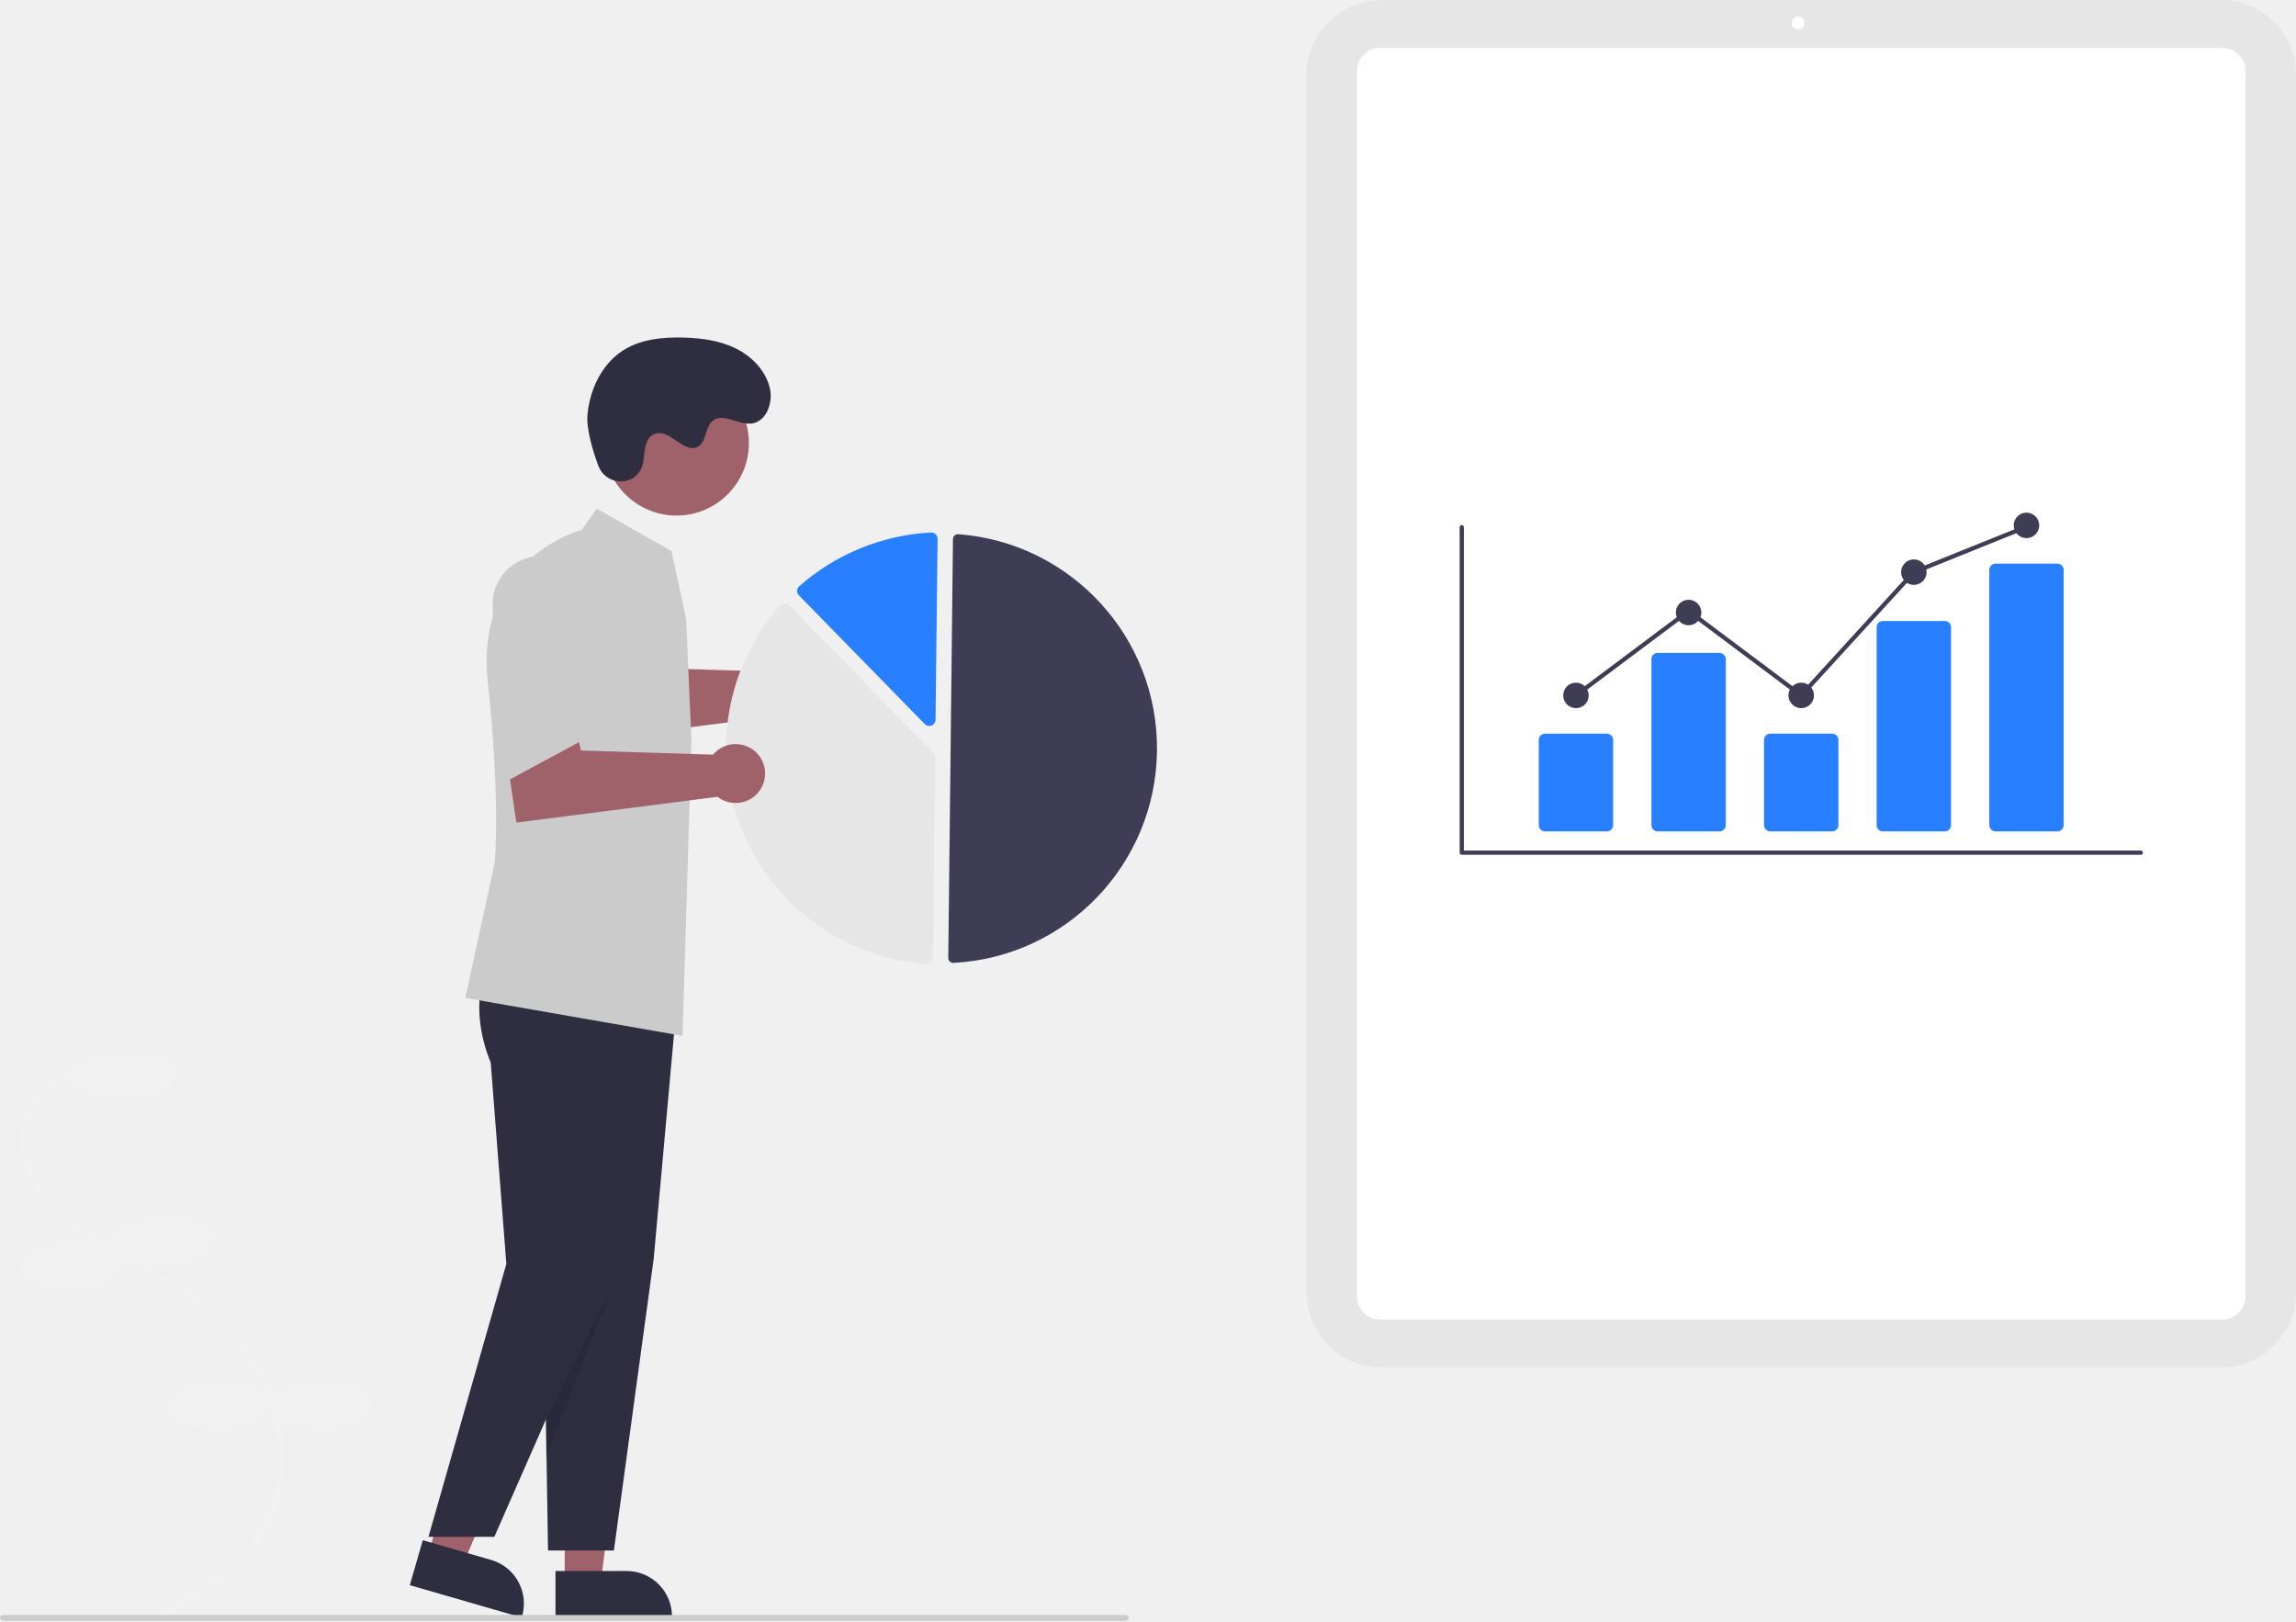
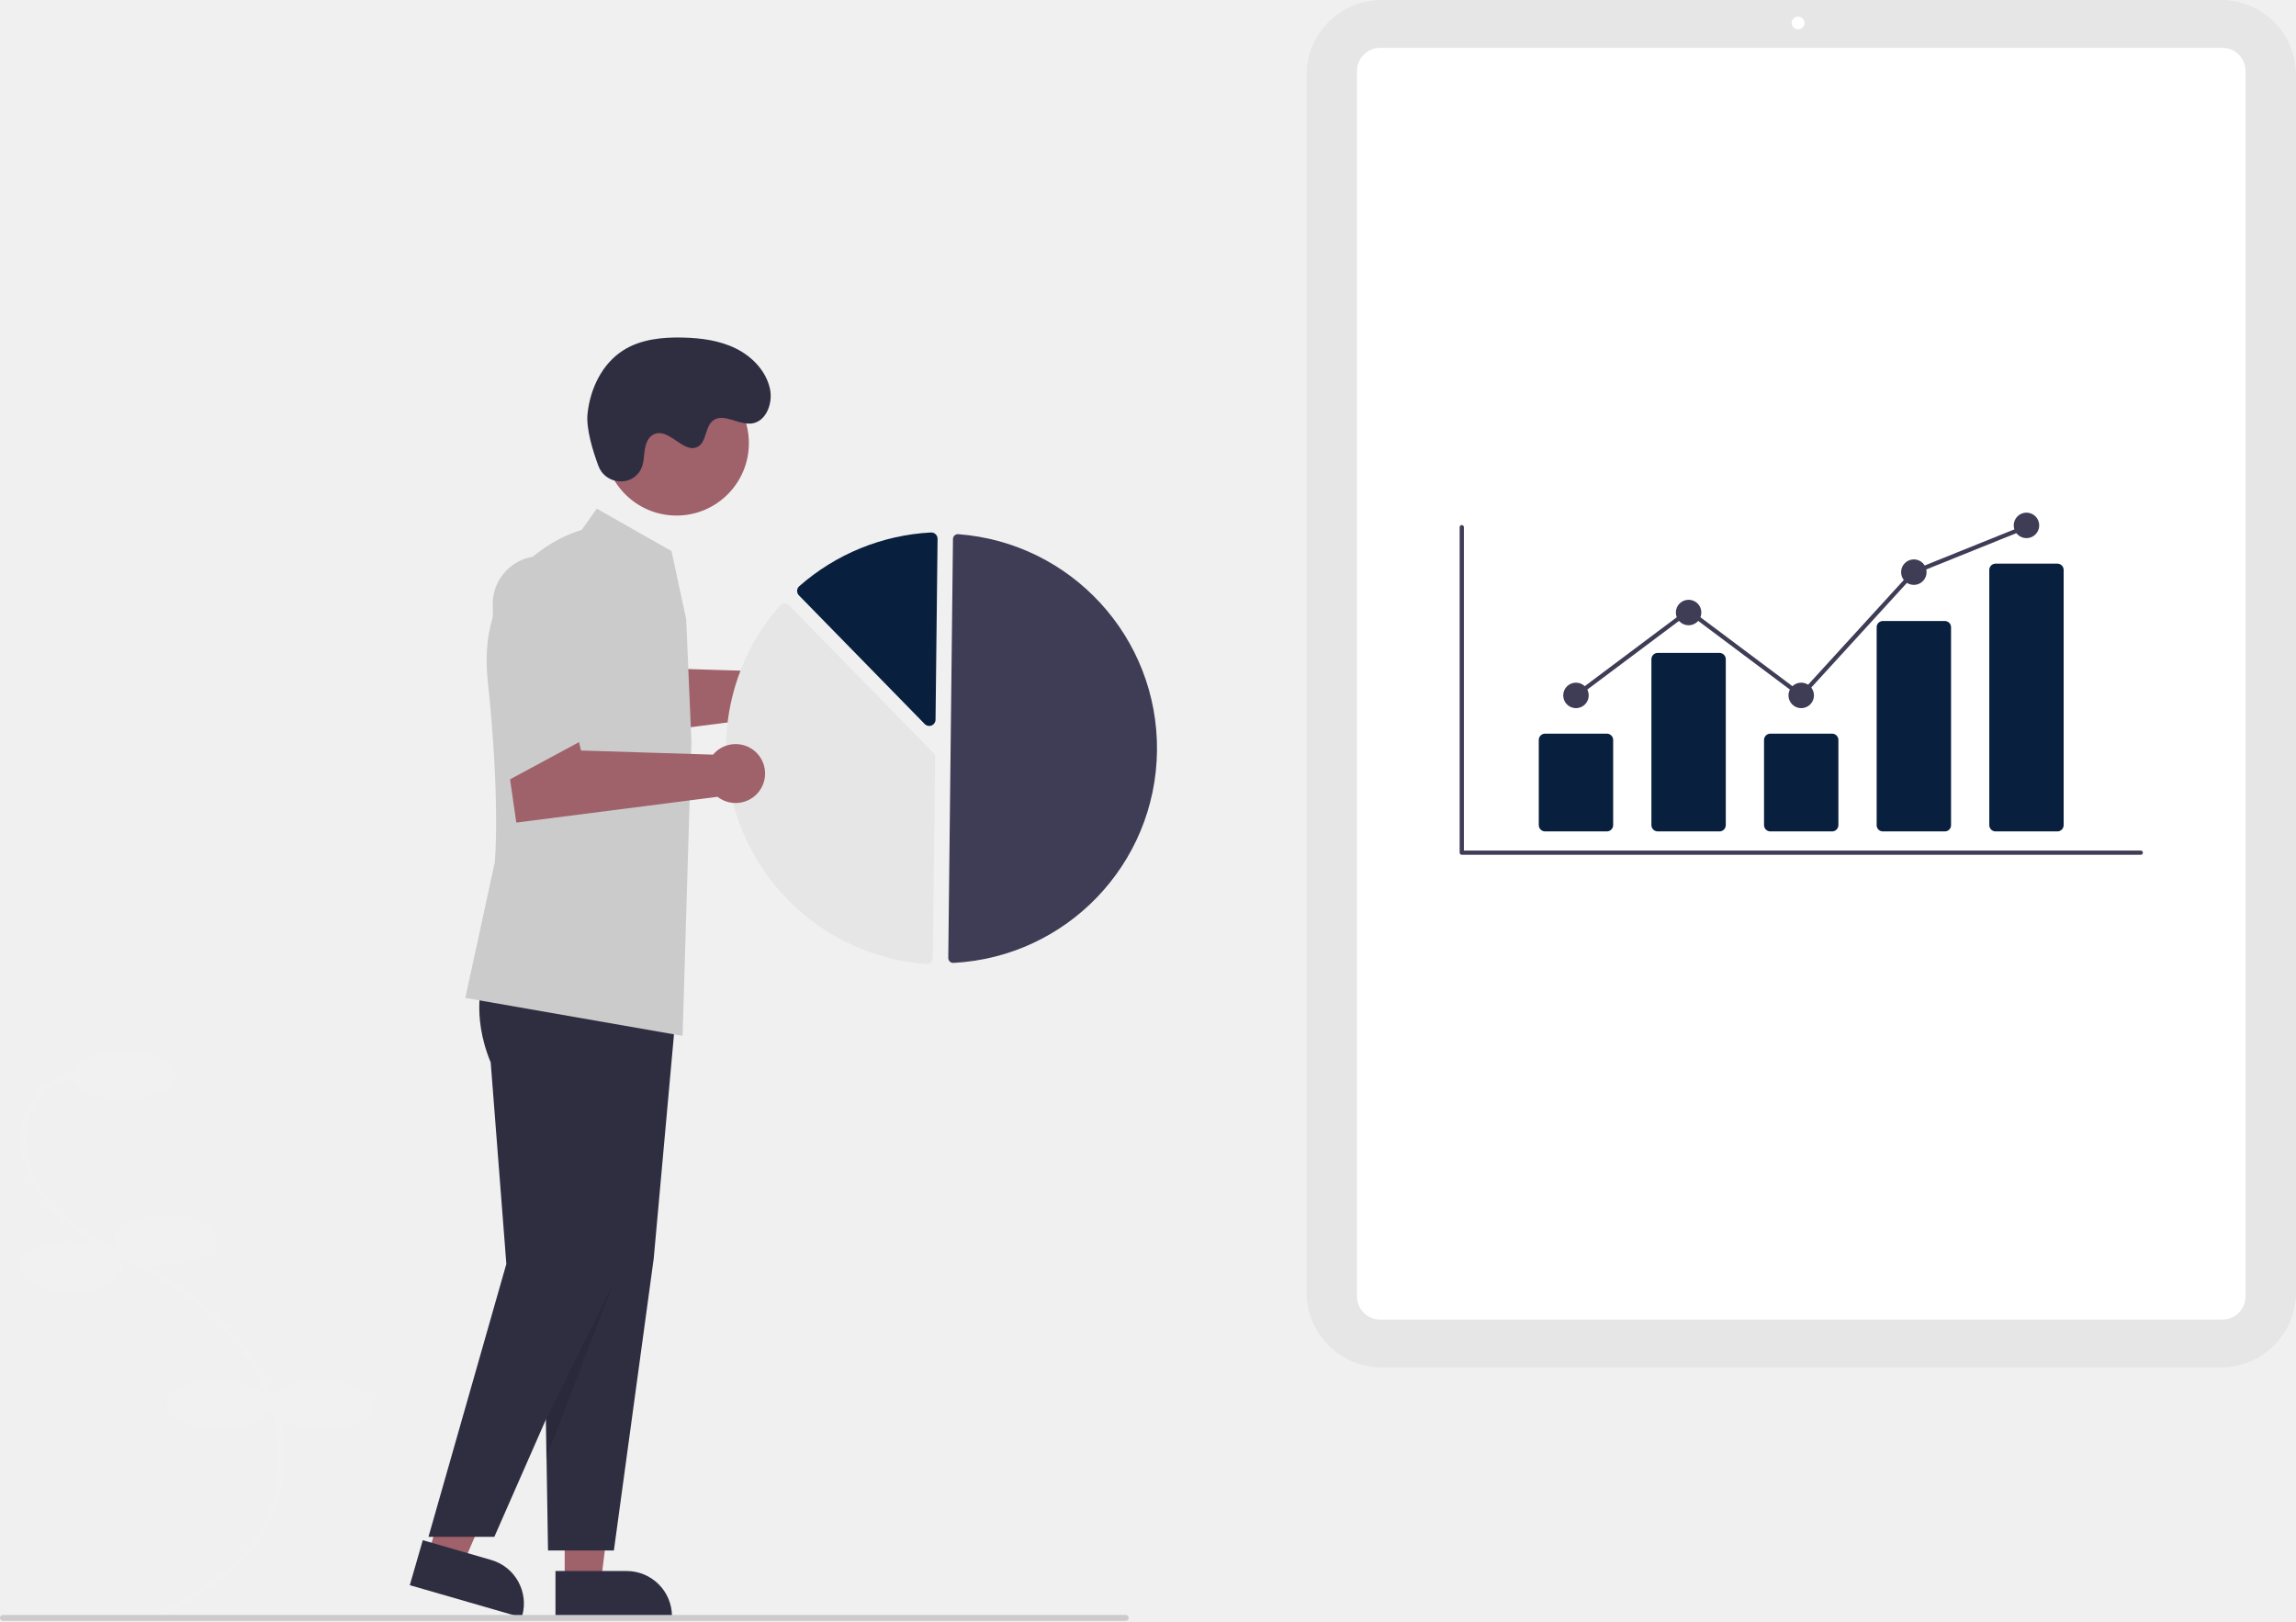
<svg xmlns="http://www.w3.org/2000/svg" data-name="Layer 1" width="779.135" height="550.241" viewBox="0 0 779.135 550.241">
  <path d="M262.716,725.12l-.951-1.759c12.753-6.897,28.626-15.481,36.916-29.567,8.172-13.886,8.356-32.743.479-49.211-6.704-14.016-19.018-26.572-35.611-36.313-3.273-1.921-6.709-3.742-10.031-5.503-8.031-4.256-16.336-8.658-23.184-14.903-9.432-8.601-16.568-23.035-11.249-35.891a23.856,23.856,0,0,1,20.677-14.467l.113,1.997a21.861,21.861,0,0,0-18.948,13.248c-4.943,11.947,1.839,25.505,10.754,33.636,6.661,6.074,14.852,10.415,22.773,14.613,3.342,1.771,6.797,3.603,10.108,5.546,16.938,9.943,29.526,22.798,36.403,37.174,8.16,17.061,7.946,36.637-.559,51.089C291.832,709.375,275.688,718.106,262.716,725.12Z" transform="translate(-210.4325 -174.8796)" fill="#f1f1f1" />
  <ellipse cx="42.004" cy="364.667" rx="17.5" ry="8.5" fill="#f1f1f1" />
  <ellipse cx="56.004" cy="420.667" rx="17.5" ry="8.5" fill="#f1f1f1" />
  <ellipse cx="24.004" cy="429.667" rx="17.5" ry="8.5" fill="#f1f1f1" />
  <ellipse cx="74.004" cy="476.667" rx="17.5" ry="8.5" fill="#f1f1f1" />
  <ellipse cx="109.004" cy="476.667" rx="17.5" ry="8.5" fill="#f1f1f1" />
  <path d="M964.104,638.88H679.27a25.493,25.493,0,0,1-25.464-25.464V200.343a25.493,25.493,0,0,1,25.464-25.464H964.104a25.493,25.493,0,0,1,25.464,25.464v413.072A25.493,25.493,0,0,1,964.104,638.88Z" transform="translate(-210.4325 -174.8796)" fill="#e6e6e6" />
  <path d="M964.605,622.633H678.769a7.858,7.858,0,0,1-7.85-7.85v-415.808a7.858,7.858,0,0,1,7.85-7.85H964.605a7.858,7.858,0,0,1,7.85,7.85v415.808A7.858,7.858,0,0,1,964.605,622.633Z" transform="translate(-210.4325 -174.8796)" fill="#fff" />
  <circle cx="610.171" cy="7.798" r="2.166" fill="#fff" />
  <path d="M936.898,464.929H706.476a.721.721,0,0,1-.721-.721V353.767a.721.721,0,0,1,1.442,0v109.72H936.898a.721.721,0,0,1,0,1.442Z" transform="translate(-210.4325 -174.8796)" fill="#3f3d56" />
-   <path d="M755.707,456.997H734.75a2.143,2.143,0,0,1-2.141-2.14V425.966a2.143,2.143,0,0,1,2.141-2.14h20.958a2.143,2.143,0,0,1,2.141,2.14v28.89A2.143,2.143,0,0,1,755.707,456.997Z" transform="translate(-210.4325 -174.8796)" fill="#287fff" />
-   <path d="M793.926,456.997H772.969a2.143,2.143,0,0,1-2.141-2.14V398.564a2.143,2.143,0,0,1,2.141-2.14h20.958a2.143,2.143,0,0,1,2.141,2.14v56.293A2.143,2.143,0,0,1,793.926,456.997Z" transform="translate(-210.4325 -174.8796)" fill="#287fff" />
-   <path d="M832.145,456.997H811.188a2.143,2.143,0,0,1-2.141-2.14V425.966a2.143,2.143,0,0,1,2.141-2.14H832.145a2.143,2.143,0,0,1,2.141,2.14v28.89A2.143,2.143,0,0,1,832.145,456.997Z" transform="translate(-210.4325 -174.8796)" fill="#287fff" />
-   <path d="M870.364,456.997H849.407a2.096,2.096,0,0,1-2.141-2.043V387.65a2.096,2.096,0,0,1,2.141-2.043h20.958a2.096,2.096,0,0,1,2.141,2.043v67.303A2.096,2.096,0,0,1,870.364,456.997Z" transform="translate(-210.4325 -174.8796)" fill="#287fff" />
-   <path d="M908.584,456.997H887.626a2.143,2.143,0,0,1-2.141-2.14V368.277a2.143,2.143,0,0,1,2.141-2.14h20.958a2.143,2.143,0,0,1,2.141,2.14v86.58A2.143,2.143,0,0,1,908.584,456.997Z" transform="translate(-210.4325 -174.8796)" fill="#287fff" />
+   <path d="M755.707,456.997H734.75a2.143,2.143,0,0,1-2.141-2.14V425.966a2.143,2.143,0,0,1,2.141-2.14h20.958a2.143,2.143,0,0,1,2.141,2.14v28.89A2.143,2.143,0,0,1,755.707,456.997Z" transform="translate(-210.4325 -174.8796)" fill="#091f3e" />
+   <path d="M793.926,456.997H772.969a2.143,2.143,0,0,1-2.141-2.14V398.564a2.143,2.143,0,0,1,2.141-2.14h20.958a2.143,2.143,0,0,1,2.141,2.14v56.293A2.143,2.143,0,0,1,793.926,456.997Z" transform="translate(-210.4325 -174.8796)" fill="#091f3e" />
+   <path d="M832.145,456.997H811.188a2.143,2.143,0,0,1-2.141-2.14V425.966a2.143,2.143,0,0,1,2.141-2.14H832.145a2.143,2.143,0,0,1,2.141,2.14v28.89A2.143,2.143,0,0,1,832.145,456.997Z" transform="translate(-210.4325 -174.8796)" fill="#091f3e" />
+   <path d="M870.364,456.997H849.407a2.096,2.096,0,0,1-2.141-2.043V387.65a2.096,2.096,0,0,1,2.141-2.043h20.958a2.096,2.096,0,0,1,2.141,2.043v67.303A2.096,2.096,0,0,1,870.364,456.997Z" transform="translate(-210.4325 -174.8796)" fill="#091f3e" />
+   <path d="M908.584,456.997H887.626a2.143,2.143,0,0,1-2.141-2.14V368.277a2.143,2.143,0,0,1,2.141-2.14h20.958a2.143,2.143,0,0,1,2.141,2.14v86.58A2.143,2.143,0,0,1,908.584,456.997Z" transform="translate(-210.4325 -174.8796)" fill="#091f3e" />
  <circle cx="534.796" cy="235.966" r="4.327" fill="#3f3d56" />
  <circle cx="573.015" cy="207.843" r="4.327" fill="#3f3d56" />
  <circle cx="611.234" cy="235.966" r="4.327" fill="#3f3d56" />
  <circle cx="649.453" cy="194.141" r="4.327" fill="#3f3d56" />
  <circle cx="687.672" cy="178.277" r="4.327" fill="#3f3d56" />
  <polygon points="611.325 236.935 573.015 208.241 535.228 236.543 534.363 235.389 573.015 206.438 611.143 234.997 649.031 193.534 649.184 193.472 687.403 178.073 687.942 179.411 649.875 194.749 611.325 236.935" fill="#3f3d56" />
  <path d="M485.061,399.365a9.975,9.975,0,0,0-7.666,3.584l-44.81-1.401-1.754-7.554-23.189,11.316,3,20.689,68.29-8.744a9.996,9.996,0,1,0,6.129-17.89Z" transform="translate(-210.4325 -174.8796)" fill="#9f616a" />
  <polygon points="191.627 537.085 203.887 537.085 209.72 489.797 191.625 489.798 191.627 537.085" fill="#9f616a" />
  <path d="M398.933,707.962l24.144-.001h.001a15.387,15.387,0,0,1,15.386,15.386v.5l-39.531.001Z" transform="translate(-210.4325 -174.8796)" fill="#2f2e41" />
  <polygon points="145.367 527.336 157.145 530.74 175.877 486.93 158.494 481.907 145.367 527.336" fill="#9f616a" />
  <path d="M353.906,697.502l23.195,6.702.001 0a15.387,15.387,0,0,1,10.51,19.053l-.139.48-37.977-10.974Z" transform="translate(-210.4325 -174.8796)" fill="#2f2e41" />
  <path d="M387.004,506.627s-4.361,12.166,2.518,28.766l5.308,68.368,1.571,97.232h22.35l13.526-99.122,8.123-89.878Z" transform="translate(-210.4325 -174.8796)" fill="#2f2e41" />
  <path d="M374.433,506.627s-4.361,12.166,2.518,28.766l5.308,68.368L355.831,696.365h22.35l41.526-94.493,8.123-89.878Z" transform="translate(-210.4325 -174.8796)" fill="#2f2e41" />
  <circle cx="229.567" cy="150.377" r="24.561" fill="#9f616a" />
  <path d="M443.285,385.001l-4.977-23.127-25.344-14.39-5.139,7.195s-36.264,9.53-31.879,51.172,2.386,61.642,2.386,61.642l-10,46s3.078.529,73.729,12.871l3-100Z" transform="translate(-210.4325 -174.8796)" fill="#cbcbcb" />
  <polygon points="208.266 435.17 185.251 481.659 185.251 494.985 208.266 435.17" opacity="0.1" />
  <path d="M413.518,333.025c2.342,6.272,11.203,7.141,14.328,1.22a8.055,8.055,0,0,0,.591-1.439c.856-2.844.318-5.976,1.899-8.695a4.59,4.59,0,0,1,1.605-1.658c5.256-3.1,10.43,6.737,15.318,3.985,2.997-1.688,2.356-6.588,5.023-8.76,3.52-2.867,8.604,1.403,13.118.915,5.022-.542,7.398-6.904,6.306-11.836-1.331-6.014-6.037-10.896-11.558-13.627s-11.795-3.556-17.953-3.709c-6.997-.174-14.318.569-20.234,4.308-7.194,4.548-11.248,13.014-12.145,21.478C409.271,320.358,411.605,327.904,413.518,333.025Z" transform="translate(-210.4325 -174.8796)" fill="#2f2e41" />
  <path d="M533.873,501.612c.036 0.0.072-0.0.109-.002a72.885,72.885,0,0,0,1.631-145.467,1.663,1.663,0,0,0-1.258.436,1.646,1.646,0,0,0-.538,1.205l-1.594,142.145a1.669,1.669,0,0,0,1.65,1.683Z" transform="translate(-210.4325 -174.8796)" fill="#3f3d56" />
  <path d="M476.712,379.647a2.146,2.146,0,0,1,1.506.643L527.153,430.335a2.123,2.123,0,0,1,.609,1.518l-.763,68.017a2.116,2.116,0,0,1-.691,1.549,2.148,2.148,0,0,1-1.615.561,73.362,73.362,0,0,1-49.612-121.606,2.149,2.149,0,0,1,1.551-.726C476.659,379.647,476.685,379.647,476.712,379.647Z" transform="translate(-210.4325 -174.8796)" fill="#e6e6e6" />
-   <path d="M526.471,355.561a2.155,2.155,0,0,1,1.464.598,2.117,2.117,0,0,1,.657,1.566l-.688,61.369a2.137,2.137,0,0,1-3.664,1.47L481.539,376.895a2.141,2.141,0,0,1,.036-3.028q.039-.038.079-.073A73.516,73.516,0,0,1,526.339,355.564C526.383,355.562,526.427,355.561,526.471,355.561Z" transform="translate(-210.4325 -174.8796)" fill="#287fff" />
+   <path d="M526.471,355.561a2.155,2.155,0,0,1,1.464.598,2.117,2.117,0,0,1,.657,1.566l-.688,61.369a2.137,2.137,0,0,1-3.664,1.47L481.539,376.895a2.141,2.141,0,0,1,.036-3.028q.039-.038.079-.073A73.516,73.516,0,0,1,526.339,355.564C526.383,355.562,526.427,355.561,526.471,355.561Z" transform="translate(-210.4325 -174.8796)" fill="#091f3e" />
  <path d="M460.061,427.365a9.975,9.975,0,0,0-7.666,3.584l-44.81-1.401-1.754-7.554-23.189,11.316,3,20.689,68.29-8.744a9.996,9.996,0,1,0,6.129-17.89Z" transform="translate(-210.4325 -174.8796)" fill="#9f616a" />
  <path d="M378.864,441.831,377.618,380.198a16.321,16.321,0,1,1,32.639-.33v45.043Z" transform="translate(-210.4325 -174.8796)" fill="#cbcbcb" />
  <path d="M592.433,724.88h-381a1,1,0,1,1,0-2h381a1,1,0,0,1,0,2Z" transform="translate(-210.4325 -174.8796)" fill="#cbcbcb" />
</svg>
